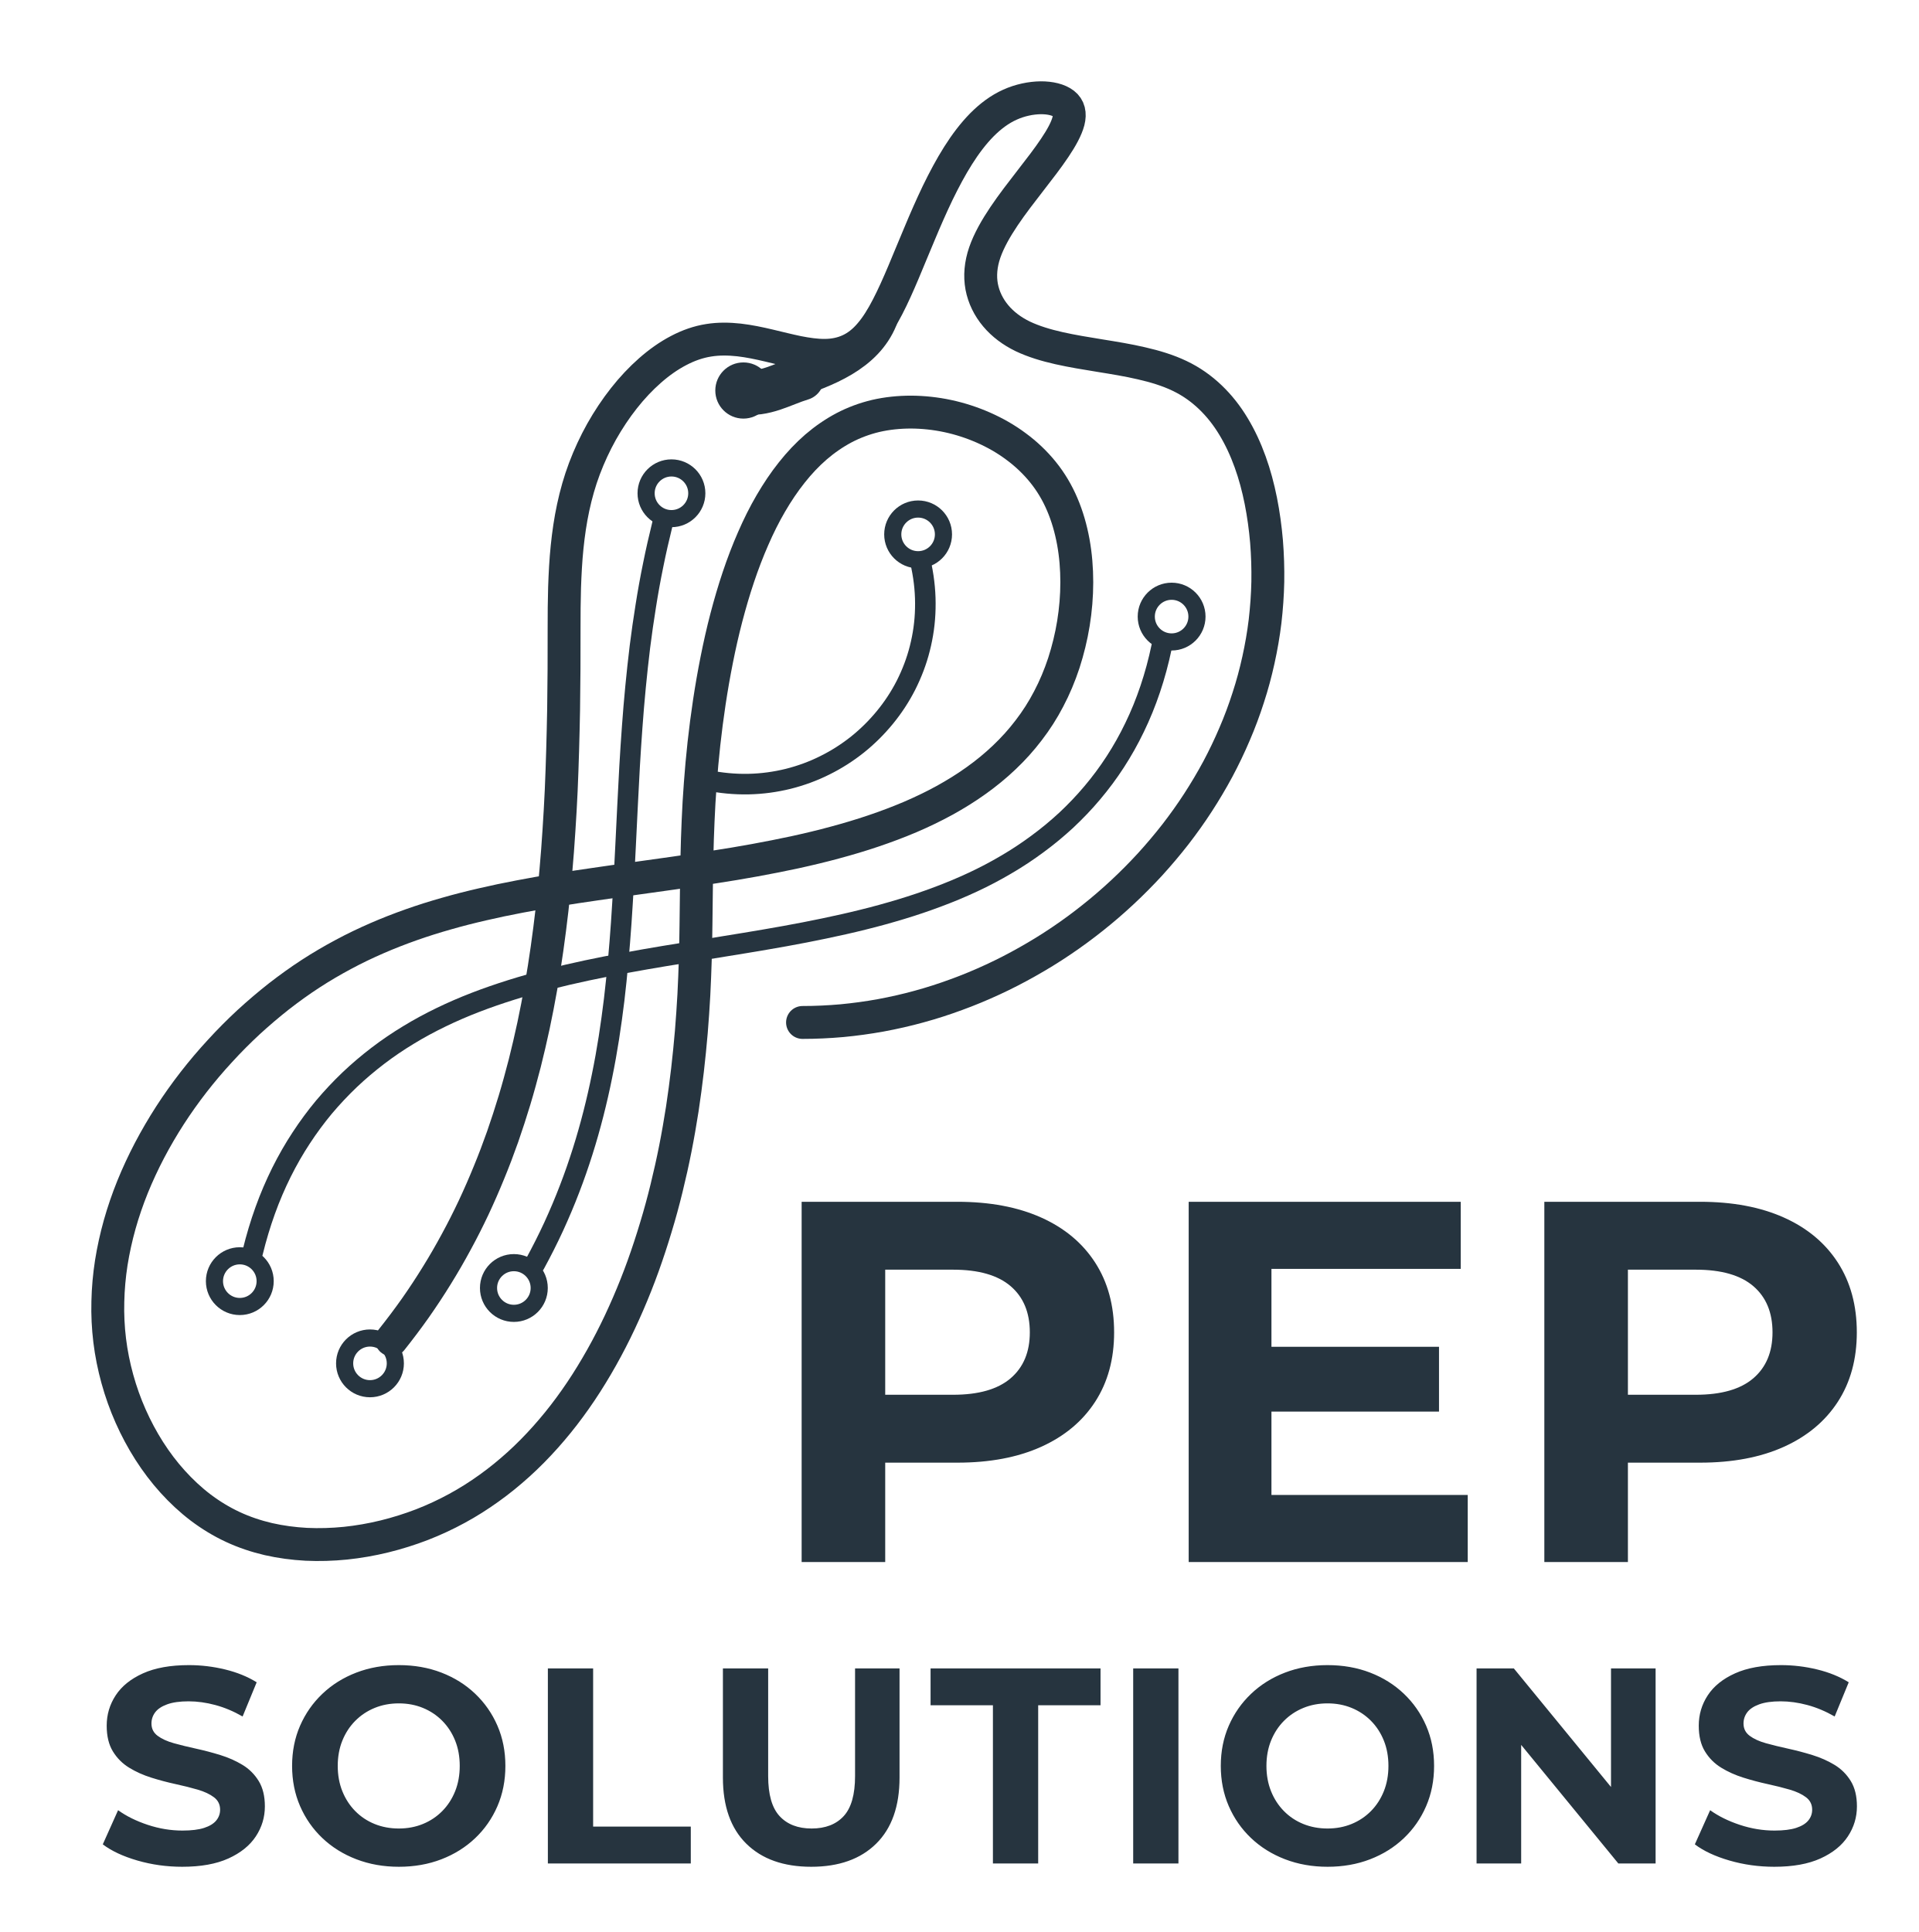
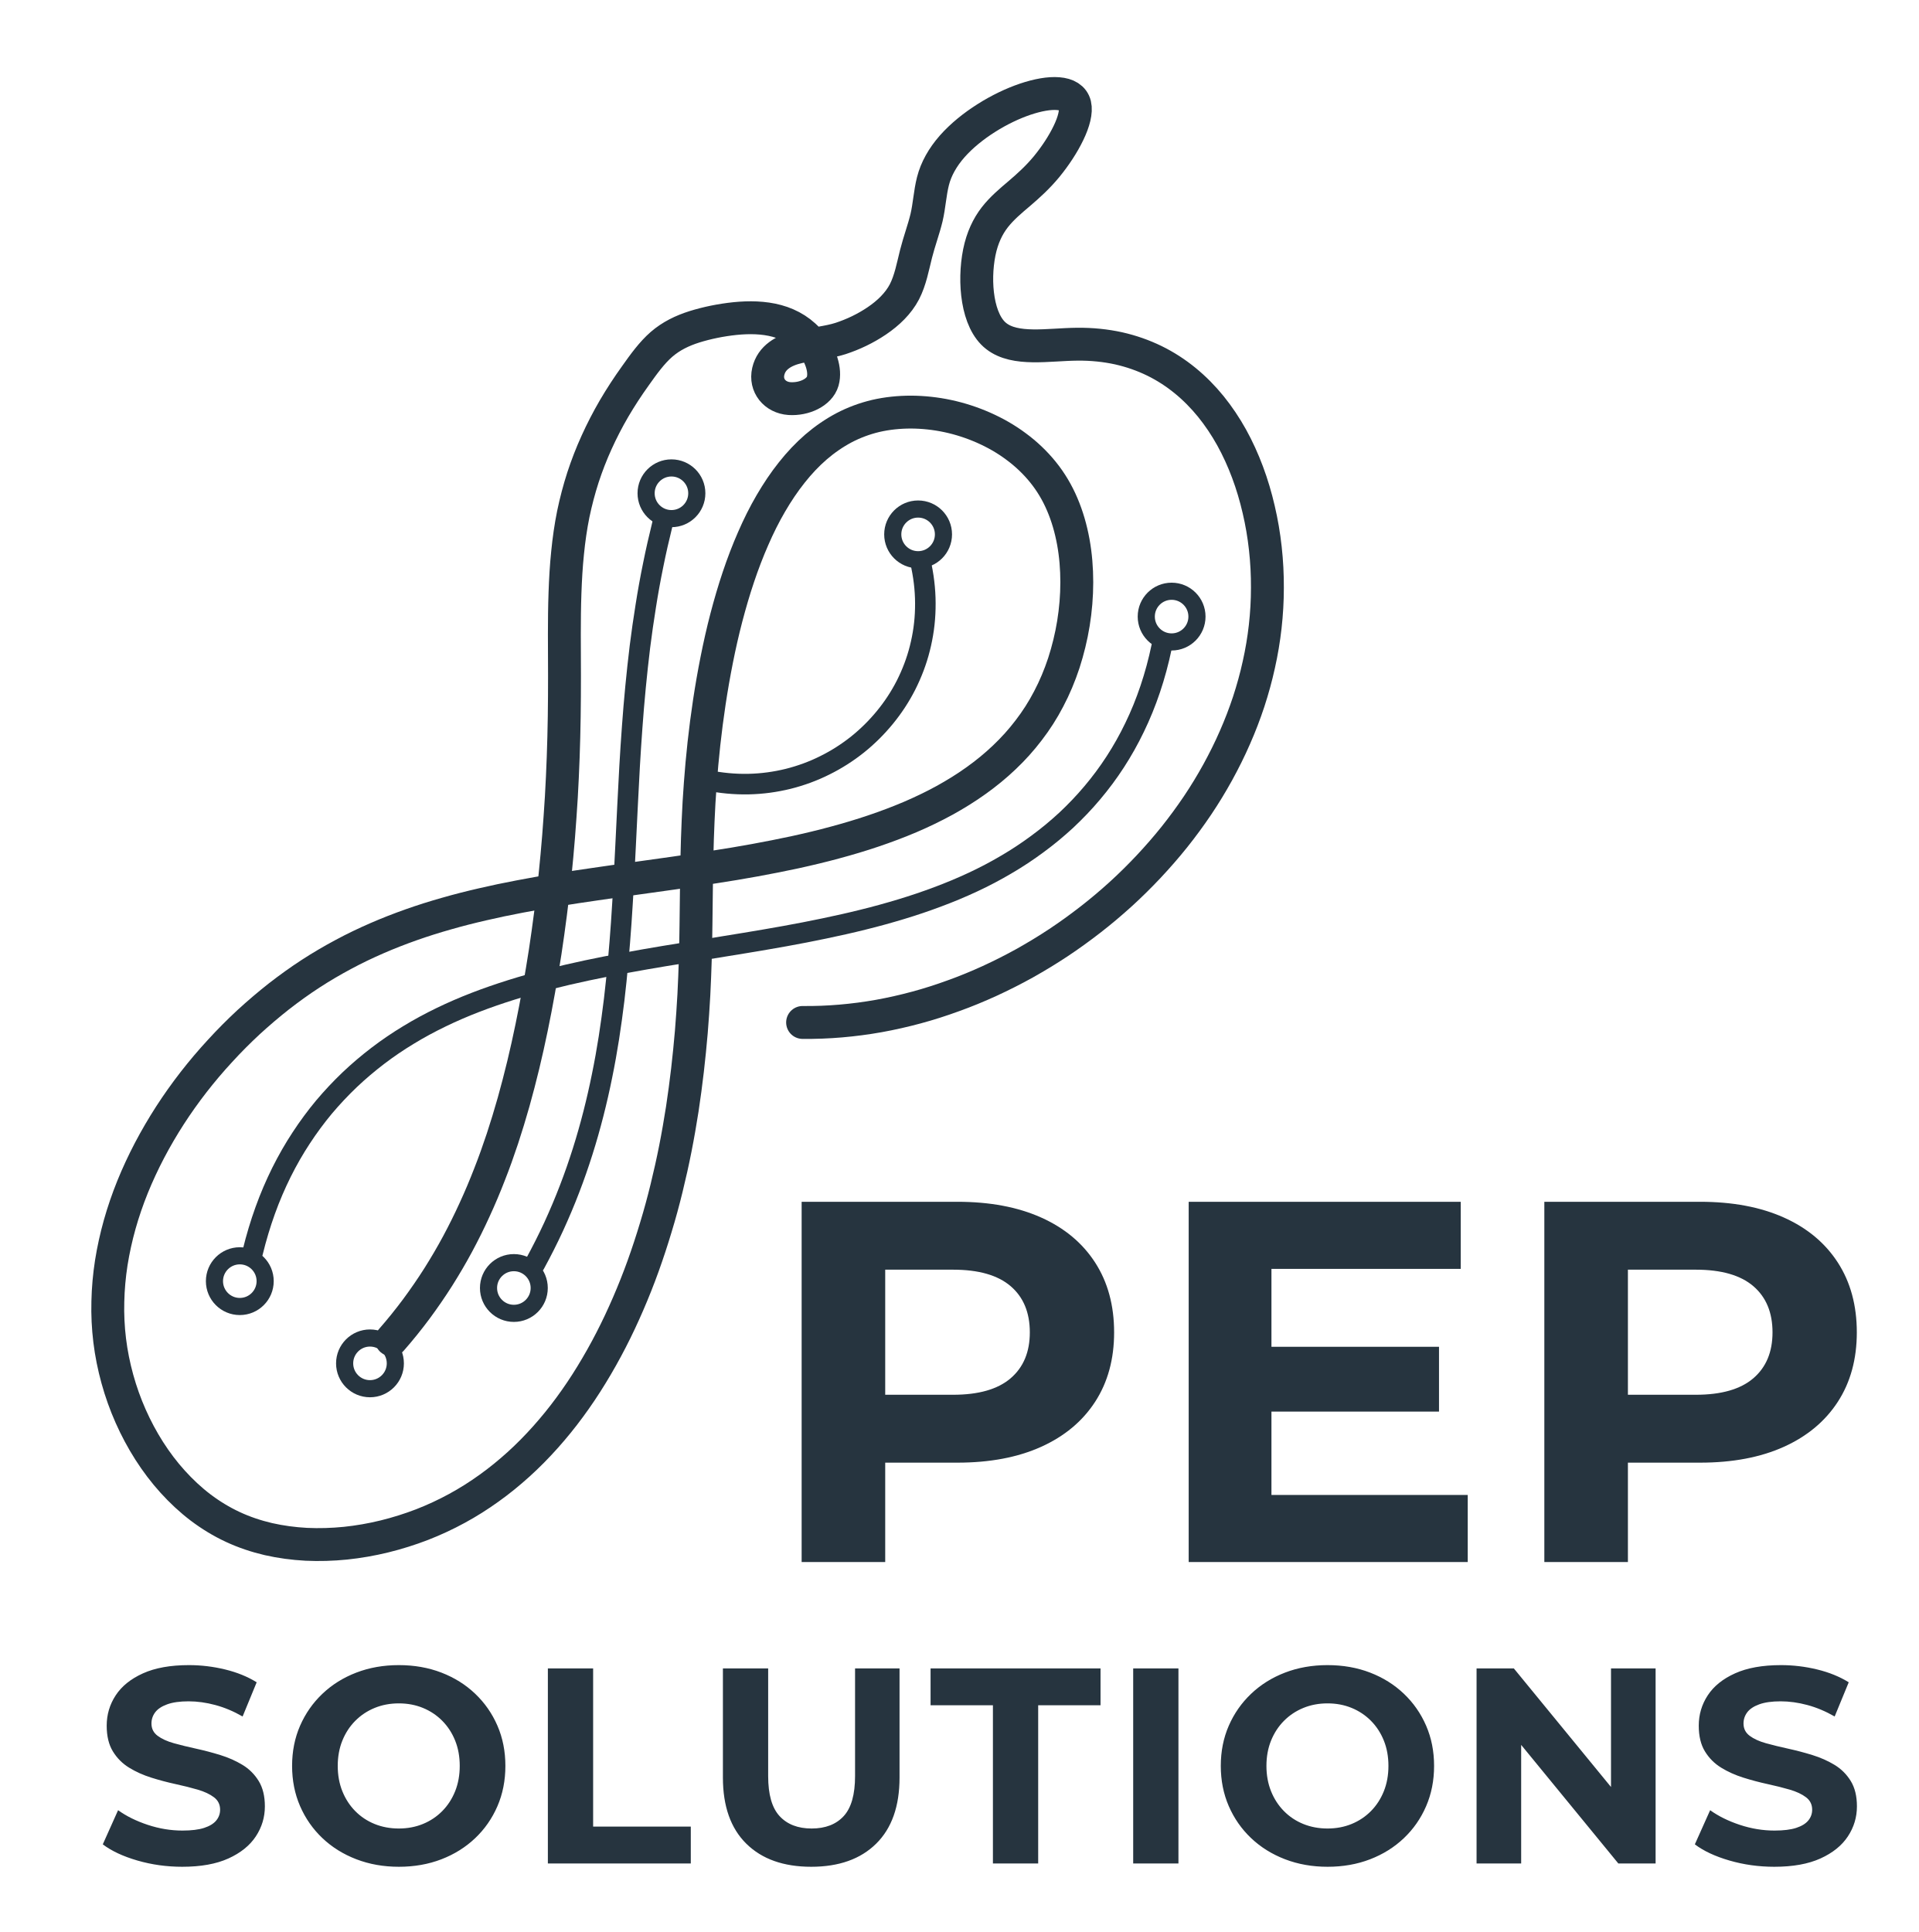
<svg xmlns="http://www.w3.org/2000/svg" viewBox="82 162 280 282" fill="none" stroke-linecap="round" stroke-linejoin="round">
  <g transform="translate(86 168)">
    <g stroke="#26343F" stroke-width="4.8" data-spesse="1">
-       <path d="M124.6 40.6 C123.51 43.28 121.49 45.16 119.12 46.58 C116.75 48 114.02 48.96 111.5 49.8" />
-       <path d="M53.14 189.56 C54.35 188.04 55.51 186.5 56.62 184.93 C57.72 183.36 58.77 181.77 59.76 180.16 C60.76 178.55 61.7 176.92 62.59 175.27 C63.49 173.62 64.33 171.95 65.13 170.26 C65.92 168.57 66.67 166.86 67.37 165.14 C68.08 163.42 68.74 161.67 69.36 159.92 C69.97 158.16 70.55 156.39 71.09 154.6 C71.63 152.81 72.12 151 72.59 149.19 C73.05 147.37 73.47 145.54 73.87 143.69 C74.26 141.85 74.62 139.99 74.95 138.12 C75.28 136.25 75.57 134.37 75.84 132.48 C76.11 130.59 76.35 128.69 76.57 126.78 C76.79 124.87 76.98 122.95 77.14 121.02 C77.31 119.1 77.46 117.16 77.58 115.22 C77.71 113.27 77.82 111.32 77.91 109.37 C77.99 107.41 78.07 105.45 78.12 103.48 C78.18 101.51 78.22 99.54 78.26 97.57 C78.29 95.59 78.31 93.61 78.32 91.63 C78.33 89.65 78.33 87.67 78.33 85.68 C78.33 83.7 78.34 81.71 78.4 79.74 C78.47 77.77 78.57 75.8 78.77 73.85 C78.97 71.9 79.25 69.97 79.66 68.06 C80.07 66.15 80.6 64.26 81.3 62.4 C82 60.55 82.84 58.73 83.81 57 C84.78 55.28 85.87 53.64 87.06 52.13 C88.24 50.63 89.52 49.27 90.86 48.09 C92.2 46.91 93.6 45.92 95.04 45.17 C96.48 44.41 97.95 43.9 99.43 43.67 C100.9 43.43 102.39 43.46 103.86 43.62 C105.34 43.79 106.8 44.1 108.24 44.44 C109.68 44.78 111.09 45.14 112.45 45.42 C113.82 45.69 115.14 45.88 116.4 45.87 C117.66 45.86 118.86 45.63 119.97 45.12 C121.09 44.61 122.1 43.81 123.01 42.73 C123.93 41.66 124.75 40.33 125.54 38.8 C126.33 37.28 127.09 35.57 127.86 33.75 C128.63 31.92 129.42 29.98 130.25 28.02 C131.07 26.05 131.94 24.07 132.86 22.15 C133.79 20.24 134.77 18.39 135.84 16.7 C136.9 15.02 138.05 13.5 139.3 12.23 C140.56 10.96 141.91 9.95 143.4 9.28 C144.88 8.61 146.47 8.29 147.88 8.27 C149.29 8.26 150.52 8.56 151.27 9.14 C152.02 9.72 152.22 10.59 151.94 11.69 C151.65 12.79 150.93 14.11 149.94 15.58 C148.96 17.05 147.71 18.66 146.4 20.35 C145.1 22.03 143.73 23.79 142.54 25.56 C141.35 27.33 140.33 29.12 139.73 30.85 C139.13 32.59 138.99 34.28 139.28 35.85 C139.58 37.42 140.29 38.86 141.33 40.1 C142.36 41.33 143.71 42.34 145.28 43.1 C146.86 43.85 148.65 44.39 150.56 44.82 C152.47 45.25 154.5 45.58 156.54 45.91 C158.58 46.24 160.64 46.57 162.6 47.03 C164.57 47.48 166.46 48.05 168.15 48.86 C169.84 49.66 171.33 50.72 172.64 51.97 C173.95 53.22 175.08 54.66 176.04 56.26 C177 57.85 177.8 59.58 178.46 61.41 C179.12 63.23 179.63 65.15 180.02 67.1 C180.41 69.06 180.68 71.05 180.85 73.02 C181.01 75 181.07 76.96 181.04 78.91 C181 80.85 180.86 82.78 180.64 84.69 C180.41 86.59 180.08 88.48 179.67 90.34 C179.26 92.2 178.77 94.03 178.18 95.83 C177.6 97.64 176.94 99.41 176.19 101.15 C175.45 102.89 174.63 104.6 173.74 106.27 C172.84 107.94 171.87 109.57 170.84 111.16 C169.81 112.75 168.7 114.3 167.54 115.8 C166.37 117.3 165.14 118.75 163.86 120.16 C162.57 121.56 161.23 122.92 159.83 124.22 C158.44 125.52 156.99 126.77 155.49 127.96 C154 129.15 152.46 130.28 150.87 131.35 C149.29 132.42 147.66 133.42 145.99 134.36 C144.33 135.3 142.63 136.18 140.89 136.98 C139.16 137.78 137.39 138.52 135.6 139.17 C133.81 139.83 131.99 140.42 130.15 140.92 C128.31 141.43 126.44 141.85 124.56 142.2 C122.68 142.54 120.79 142.8 118.88 142.98 C116.97 143.15 115.05 143.24 113.13 143.24" />
+       <path d="M53.13 189.56 C54.41 188.1 55.61 186.61 56.75 185.08 C57.88 183.55 58.95 182 59.96 180.41 C60.96 178.82 61.91 177.21 62.79 175.57 C63.67 173.93 64.5 172.26 65.27 170.57 C66.05 168.88 66.77 167.17 67.44 165.44 C68.12 163.72 68.74 161.97 69.33 160.2 C69.91 158.44 70.45 156.66 70.96 154.86 C71.46 153.07 71.93 151.27 72.37 149.45 C72.81 147.64 73.21 145.81 73.59 143.98 C73.97 142.15 74.32 140.31 74.65 138.47 C74.98 136.63 75.28 134.79 75.57 132.94 C75.85 131.09 76.11 129.23 76.35 127.36 C76.59 125.5 76.81 123.62 77.01 121.74 C77.2 119.86 77.38 117.97 77.53 116.06 C77.68 114.16 77.81 112.25 77.93 110.32 C78.04 108.4 78.13 106.46 78.2 104.51 C78.27 102.56 78.32 100.59 78.35 98.61 C78.38 96.63 78.39 94.64 78.39 92.63 C78.38 90.62 78.37 88.6 78.37 86.58 C78.37 84.56 78.39 82.55 78.46 80.56 C78.53 78.58 78.64 76.61 78.84 74.69 C79.03 72.76 79.3 70.88 79.67 69.05 C80.05 67.22 80.52 65.44 81.08 63.7 C81.65 61.96 82.31 60.25 83.07 58.58 C83.83 56.9 84.68 55.25 85.63 53.62 C86.58 52 87.63 50.39 88.78 48.79 C89.92 47.18 91.14 45.49 92.54 44.27 C93.95 43.05 95.56 42.27 97.36 41.7 C99.16 41.14 101.17 40.72 103.26 40.5 C105.34 40.29 107.47 40.32 109.41 40.85 C111.36 41.38 113.14 42.45 114.45 44.15 C115.76 45.84 116.54 48 116.08 49.64 C115.61 51.28 113.38 52.32 111.23 52.18 C109.08 52.03 107.66 50.27 108.13 48.22 C108.6 46.17 110.41 45.14 112.5 44.66 C114.6 44.18 116.85 44 118.68 43.41 C120.51 42.81 122.31 41.96 123.98 40.83 C125.65 39.7 127.11 38.3 128 36.6 C128.88 34.89 129.23 32.91 129.7 31.05 C130.17 29.2 130.81 27.51 131.23 25.77 C131.64 24.03 131.72 22.21 132.17 20.43 C132.62 18.66 133.59 16.94 134.97 15.37 C136.35 13.81 138.1 12.4 139.97 11.22 C141.83 10.04 143.8 9.1 145.63 8.48 C147.47 7.86 149.16 7.56 150.45 7.67 C151.74 7.77 152.63 8.29 152.88 9.29 C153.12 10.3 152.73 11.78 151.95 13.4 C151.17 15.03 150.02 16.78 148.74 18.34 C147.46 19.89 146.08 21.13 144.77 22.25 C143.46 23.36 142.22 24.4 141.19 25.72 C140.17 27.04 139.37 28.68 138.93 30.84 C138.5 32.99 138.42 35.52 138.8 37.77 C139.18 40.03 140.02 41.99 141.41 43.06 C142.79 44.14 144.68 44.45 146.76 44.48 C148.83 44.51 151.09 44.26 153.23 44.24 C155.37 44.22 157.37 44.43 159.25 44.84 C161.12 45.26 162.87 45.88 164.49 46.67 C166.12 47.47 167.61 48.44 168.98 49.56 C170.35 50.68 171.6 51.95 172.73 53.34 C173.86 54.74 174.87 56.25 175.76 57.85 C176.65 59.46 177.42 61.15 178.08 62.92 C178.74 64.68 179.28 66.51 179.71 68.37 C180.15 70.24 180.47 72.14 180.68 74.06 C180.89 75.97 180.99 77.89 180.98 79.79 C180.98 81.7 180.87 83.59 180.66 85.46 C180.45 87.33 180.14 89.18 179.73 91.01 C179.33 92.84 178.83 94.64 178.25 96.42 C177.66 98.2 176.99 99.95 176.23 101.67 C175.48 103.39 174.64 105.07 173.73 106.73 C172.82 108.38 171.84 109.99 170.78 111.57 C169.72 113.14 168.6 114.67 167.41 116.16 C166.22 117.65 164.96 119.09 163.65 120.49 C162.34 121.88 160.98 123.23 159.56 124.52 C158.14 125.81 156.67 127.05 155.15 128.23 C153.63 129.41 152.07 130.54 150.47 131.6 C148.87 132.66 147.23 133.65 145.56 134.59 C143.88 135.52 142.18 136.38 140.44 137.18 C138.71 137.97 136.95 138.7 135.16 139.34 C133.38 139.99 131.58 140.57 129.76 141.06 C127.94 141.55 126.1 141.97 124.26 142.3 C122.42 142.63 120.56 142.87 118.71 143.03 C116.85 143.19 114.99 143.26 113.14 143.24" />
      <path d="M98.21 108.37 C98.35 106.49 98.52 104.54 98.74 102.55 C98.96 100.56 99.22 98.53 99.53 96.48 C99.84 94.43 100.2 92.36 100.61 90.3 C101.02 88.24 101.48 86.19 102.01 84.16 C102.54 82.14 103.12 80.15 103.77 78.22 C104.42 76.28 105.14 74.4 105.93 72.6 C106.71 70.8 107.57 69.08 108.51 67.47 C109.45 65.86 110.46 64.35 111.56 62.97 C112.65 61.59 113.83 60.34 115.1 59.24 C116.37 58.15 117.73 57.21 119.18 56.44 C120.63 55.68 122.18 55.1 123.82 54.71 C125.47 54.33 127.2 54.15 128.97 54.15 C130.74 54.16 132.54 54.35 134.32 54.73 C136.1 55.11 137.86 55.68 139.54 56.42 C141.22 57.16 142.82 58.07 144.28 59.16 C145.75 60.24 147.08 61.5 148.22 62.91 C149.37 64.33 150.31 65.91 151.04 67.63 C151.77 69.34 152.3 71.18 152.65 73.09 C153 75.01 153.16 76.99 153.16 78.99 C153.16 80.99 152.99 83.01 152.67 84.99 C152.35 86.97 151.87 88.91 151.27 90.77 C150.66 92.62 149.92 94.38 149.06 96.01 C148.21 97.65 147.23 99.17 146.14 100.59 C145.06 102.01 143.87 103.33 142.58 104.55 C141.3 105.77 139.92 106.9 138.46 107.94 C137 108.99 135.46 109.94 133.85 110.83 C132.24 111.71 130.56 112.52 128.83 113.26 C127.09 114 125.3 114.67 123.47 115.29 C121.64 115.91 119.76 116.47 117.86 116.98 C115.95 117.5 114.02 117.96 112.06 118.39 C110.11 118.81 108.14 119.2 106.16 119.56 C104.19 119.92 102.21 120.25 100.24 120.55 C98.26 120.86 96.3 121.15 94.36 121.43 C92.41 121.71 90.48 121.98 88.57 122.24 C86.65 122.51 84.76 122.77 82.88 123.05 C80.99 123.32 79.13 123.6 77.29 123.9 C75.44 124.2 73.61 124.52 71.8 124.87 C69.99 125.21 68.2 125.59 66.43 126 C64.65 126.41 62.9 126.85 61.17 127.35 C59.43 127.84 57.72 128.38 56.02 128.98 C54.33 129.58 52.65 130.23 51 130.95 C49.35 131.67 47.71 132.45 46.1 133.32 C44.49 134.18 42.9 135.11 41.33 136.13 C39.76 137.15 38.22 138.26 36.7 139.44 C35.19 140.63 33.71 141.89 32.27 143.21 C30.84 144.54 29.44 145.94 28.11 147.4 C26.77 148.85 25.48 150.37 24.26 151.94 C23.04 153.51 21.89 155.13 20.81 156.8 C19.74 158.46 18.74 160.17 17.82 161.92 C16.91 163.66 16.08 165.44 15.35 167.24 C14.62 169.05 13.99 170.88 13.47 172.73 C12.95 174.58 12.54 176.45 12.24 178.33 C11.95 180.21 11.78 182.1 11.74 183.99 C11.69 185.88 11.78 187.77 12.01 189.66 C12.24 191.55 12.62 193.43 13.13 195.28 C13.64 197.13 14.29 198.95 15.07 200.71 C15.85 202.47 16.76 204.17 17.78 205.77 C18.81 207.38 19.95 208.89 21.21 210.28 C22.46 211.66 23.82 212.93 25.28 214.04 C26.75 215.15 28.31 216.1 29.96 216.87 C31.61 217.64 33.36 218.23 35.16 218.65 C36.96 219.06 38.82 219.31 40.7 219.41 C42.59 219.5 44.51 219.44 46.42 219.25 C48.33 219.05 50.23 218.72 52.11 218.26 C53.98 217.8 55.82 217.22 57.59 216.54 C59.36 215.85 61.06 215.06 62.69 214.17 C64.33 213.28 65.89 212.29 67.39 211.21 C68.89 210.14 70.32 208.97 71.69 207.73 C73.06 206.49 74.37 205.16 75.61 203.77 C76.85 202.38 78.04 200.92 79.16 199.39 C80.28 197.87 81.34 196.29 82.34 194.65 C83.34 193.02 84.29 191.33 85.18 189.6 C86.07 187.88 86.9 186.1 87.68 184.3 C88.46 182.5 89.19 180.66 89.86 178.8 C90.53 176.94 91.15 175.05 91.72 173.15 C92.3 171.25 92.82 169.34 93.29 167.41 C93.76 165.49 94.19 163.57 94.57 161.64 C94.95 159.72 95.28 157.8 95.58 155.89 C95.87 153.98 96.12 152.09 96.34 150.21 C96.56 148.33 96.74 146.47 96.9 144.63 C97.05 142.8 97.17 140.99 97.27 139.22 C97.36 137.44 97.43 135.71 97.48 134.01 C97.53 132.3 97.56 130.63 97.58 128.98 C97.61 127.32 97.62 125.67 97.64 124.01 C97.66 122.36 97.68 120.69 97.72 119 C97.76 117.31 97.81 115.59 97.89 113.83 C97.96 112.06 98.07 110.25 98.21 108.37 Z" />
    </g>
-     <g stroke="#26343F" stroke-width="6.5" data-linguetta="1">
-       <path d="M113 49.2 C111.64 49.61 110.25 50.25 108.84 50.72 C107.42 51.18 105.98 51.48 104.5 51.2" />
-     </g>
-     <circle cx="104.5" cy="51.0" r="4.1" fill="#26343F" data-bulbo="1" />
    <g stroke="#26343F" stroke-width="3.0" data-piste="1">
      <path d="M92.69 70.46 C92.19 72.48 91.73 74.49 91.33 76.49 C90.92 78.49 90.56 80.48 90.25 82.46 C89.93 84.44 89.65 86.42 89.4 88.39 C89.16 90.36 88.95 92.31 88.76 94.27 C88.57 96.22 88.41 98.17 88.27 100.1 C88.13 102.04 88 103.97 87.89 105.9 C87.78 107.82 87.68 109.74 87.59 111.65 C87.49 113.57 87.4 115.47 87.31 117.37 C87.21 119.27 87.12 121.17 87.02 123.06 C86.91 124.94 86.8 126.83 86.67 128.71 C86.54 130.59 86.39 132.46 86.22 134.33 C86.05 136.2 85.86 138.06 85.64 139.92 C85.41 141.78 85.16 143.64 84.87 145.49 C84.58 147.34 84.25 149.19 83.87 151.04 C83.5 152.88 83.08 154.72 82.61 156.56 C82.14 158.4 81.62 160.24 81.04 162.07 C80.46 163.9 79.83 165.73 79.12 167.56 C78.42 169.39 77.65 171.21 76.81 173.04 C75.97 174.86 75.05 176.68 74.06 178.5" />
      <path d="M165.55 88.39 C165.1 90.55 164.54 92.61 163.88 94.57 C163.22 96.53 162.46 98.4 161.6 100.17 C160.75 101.94 159.8 103.62 158.77 105.21 C157.74 106.8 156.62 108.3 155.43 109.71 C154.24 111.13 152.97 112.45 151.64 113.7 C150.3 114.94 148.9 116.1 147.43 117.18 C145.97 118.26 144.45 119.27 142.87 120.19 C141.3 121.12 139.68 121.97 138.01 122.75 C136.34 123.53 134.62 124.25 132.87 124.9 C131.12 125.56 129.34 126.16 127.52 126.71 C125.7 127.26 123.86 127.77 121.99 128.23 C120.12 128.7 118.22 129.12 116.31 129.52 C114.41 129.92 112.48 130.29 110.55 130.64 C108.61 130.99 106.67 131.32 104.73 131.64 C102.78 131.96 100.83 132.27 98.89 132.59 C96.94 132.9 95 133.21 93.07 133.53 C91.13 133.85 89.2 134.19 87.29 134.54 C85.38 134.89 83.48 135.26 81.6 135.66 C79.73 136.06 77.87 136.49 76.03 136.96 C74.2 137.43 72.39 137.93 70.62 138.49 C68.84 139.05 67.1 139.65 65.39 140.31 C63.68 140.97 62.01 141.69 60.38 142.48 C58.75 143.27 57.17 144.12 55.63 145.06 C54.09 145.99 52.6 147 51.17 148.09 C49.74 149.18 48.36 150.35 47.04 151.6 C45.73 152.85 44.48 154.18 43.29 155.59 C42.11 157.01 41 158.51 39.96 160.1 C38.92 161.68 37.96 163.36 37.08 165.12 C36.21 166.88 35.41 168.73 34.71 170.68 C34.01 172.62 33.4 174.65 32.88 176.78" />
      <path d="M130.48 76.62 C130.92 78.73 131.1 80.79 131.05 82.81 C131.01 84.82 130.73 86.77 130.25 88.65 C129.78 90.52 129.09 92.31 128.24 94 C127.38 95.69 126.34 97.27 125.15 98.72 C123.96 100.17 122.62 101.5 121.16 102.67 C119.69 103.84 118.1 104.86 116.4 105.7 C114.71 106.55 112.91 107.21 111.04 107.68 C109.17 108.14 107.23 108.41 105.23 108.45 C103.24 108.49 101.19 108.3 99.12 107.87" />
    </g>
    <g stroke="#26343F" stroke-width="2.5" data-nodi="1">
      <circle cx="94" cy="66" r="3.7" />
      <circle cx="130" cy="72" r="3.7" />
      <circle cx="167" cy="84" r="3.7" />
      <circle cx="31" cy="181" r="3.7" />
      <circle cx="50" cy="193" r="3.7" />
      <circle cx="71" cy="182" r="3.7" />
    </g>
  </g>
  <g fill="#26343F">
    <path transform="translate(192.77 390.00) scale(0.07512)" d="M82.946 0.0V-700.0H385.552Q479.932 -700.0 548.113 -669.509Q616.294 -639.017 653.183 -581.931Q690.071 -524.844 690.071 -446.258Q690.071 -368.275 653.183 -311.387Q616.294 -254.499 548.113 -223.809Q479.932 -193.119 385.552 -193.119H172.915L245.331 -265.759V0.0ZM245.331 -248.207 172.915 -325.037H377.19Q451.533 -325.037 488.911 -356.993Q526.289 -388.949 526.289 -446.258Q526.289 -504.17 488.911 -536.126Q451.533 -568.082 377.19 -568.082H172.915L245.331 -644.912ZM834.946 0.0V-700.0H1363.518V-569.669H995.745V-130.331H1377.122V0.0ZM983.969 -292.326V-418.277H1321.312V-292.326ZM1525.946 0.0V-700.0H1828.552Q1922.932 -700.0 1991.113 -669.509Q2059.294 -639.017 2096.183 -581.931Q2133.071 -524.844 2133.071 -446.258Q2133.071 -368.275 2096.183 -311.387Q2059.294 -254.499 1991.113 -223.809Q1922.932 -193.119 1828.552 -193.119H1615.915L1688.331 -265.759V0.0ZM1688.331 -248.207 1615.915 -325.037H1820.19Q1894.533 -325.037 1931.911 -356.993Q1969.289 -388.949 1969.289 -446.258Q1969.289 -504.17 1931.911 -536.126Q1894.533 -568.082 1820.19 -568.082H1615.915L1688.331 -644.912Z" />
    <path transform="translate(95.86 434.00) scale(0.04068)" d="M313.173 11.776Q229.397 11.776 152.224 -10.637Q75.051 -33.051 28.085 -68.671L82.966 -191.192Q127.535 -159.175 189.337 -138.658Q251.139 -118.141 313.966 -118.141Q362.448 -118.141 391.904 -127.77Q421.36 -137.399 435.187 -154.347Q449.014 -171.294 449.014 -192.949Q449.014 -221.0 426.808 -237.732Q404.601 -254.465 368.592 -264.982Q332.584 -275.499 289.17 -284.904Q245.757 -294.309 202.145 -308.007Q158.533 -321.706 122.524 -343.8Q86.516 -365.895 64.309 -402.188Q42.102 -438.482 42.102 -494.482Q42.102 -554.051 74.378 -603.327Q106.654 -652.603 172.215 -682.19Q237.776 -711.776 337.329 -711.776Q402.898 -711.776 467.071 -696.173Q531.243 -680.569 580.209 -650.173L529.725 -527.445Q481.346 -555.255 431.94 -568.557Q382.535 -581.859 335.932 -581.859Q288.657 -581.859 259.003 -571.031Q229.348 -560.204 216.021 -542.36Q202.694 -524.516 202.694 -502.258Q202.694 -474.603 224.9 -458.069Q247.107 -441.535 283.116 -431.518Q319.124 -421.501 362.736 -411.993Q406.348 -402.484 449.762 -389.088Q493.175 -375.691 529.184 -353.898Q565.192 -332.105 587.399 -296.01Q609.606 -259.915 609.606 -204.915Q609.606 -146.346 577.028 -97.069Q544.45 -47.793 478.786 -18.009Q413.122 11.776 313.173 11.776ZM1090.519 11.776Q1007.866 11.776 937.648 -15.224Q867.431 -42.224 815.939 -91.12Q764.448 -140.017 735.853 -205.953Q707.258 -271.888 707.258 -350.187Q707.258 -428.486 735.854 -494.149Q764.45 -559.813 816.017 -608.882Q867.584 -657.95 937.565 -684.863Q1007.546 -711.776 1090.19 -711.776Q1173.173 -711.776 1242.811 -684.971Q1312.449 -658.165 1363.887 -609.291Q1415.326 -560.416 1443.922 -494.544Q1472.518 -428.673 1472.518 -350.127Q1472.518 -271.581 1443.923 -205.497Q1415.329 -139.414 1363.889 -90.624Q1312.449 -41.835 1242.811 -15.029Q1173.173 11.776 1090.519 11.776ZM1090.172 -125.521Q1137.068 -125.521 1176.776 -141.835Q1216.483 -158.148 1246.085 -188.101Q1275.686 -218.054 1292.211 -259.183Q1308.737 -300.313 1308.737 -350.182Q1308.737 -400.051 1292.279 -440.947Q1275.821 -481.843 1246.191 -511.829Q1216.561 -541.815 1176.832 -558.147Q1137.104 -574.479 1090.208 -574.479Q1043.312 -574.479 1003.425 -558.127Q963.538 -541.776 933.804 -511.754Q904.07 -481.732 887.555 -440.789Q871.039 -399.846 871.039 -350.199Q871.039 -300.552 887.527 -259.423Q904.014 -218.293 933.698 -188.131Q963.382 -157.969 1003.329 -141.745Q1043.276 -125.521 1090.172 -125.521ZM1624.946 0.0V-700.0H1787.331V-132.314H2137.725V0.0ZM2569.81 11.776Q2420.878 11.776 2336.912 -71.0Q2252.946 -153.776 2252.946 -308.363V-700.0H2415.331V-313.552Q2415.331 -214.243 2456.399 -169.882Q2497.467 -125.521 2571.207 -125.521Q2645.343 -125.521 2686.213 -169.882Q2727.082 -214.243 2727.082 -313.552V-700.0H2886.674V-308.363Q2886.674 -153.776 2802.708 -71.0Q2718.742 11.776 2569.81 11.776ZM3221.706 0.0V-567.686H2998.0V-700H3607.796V-567.686H3384.09V0.0ZM3724.946 0.0V-700.0H3887.331V0.0ZM4422.519 11.776Q4339.866 11.776 4269.648 -15.224Q4199.431 -42.224 4147.939 -91.12Q4096.448 -140.017 4067.853 -205.953Q4039.258 -271.888 4039.258 -350.187Q4039.258 -428.486 4067.854 -494.149Q4096.45 -559.813 4148.017 -608.882Q4199.584 -657.95 4269.565 -684.863Q4339.546 -711.776 4422.19 -711.776Q4505.173 -711.776 4574.811 -684.971Q4644.449 -658.165 4695.887 -609.291Q4747.326 -560.416 4775.922 -494.544Q4804.518 -428.673 4804.518 -350.127Q4804.518 -271.581 4775.923 -205.497Q4747.329 -139.414 4695.889 -90.624Q4644.449 -41.835 4574.811 -15.029Q4505.173 11.776 4422.519 11.776ZM4422.172 -125.521Q4469.068 -125.521 4508.776 -141.835Q4548.483 -158.148 4578.085 -188.101Q4607.686 -218.054 4624.211 -259.183Q4640.737 -300.313 4640.737 -350.182Q4640.737 -400.051 4624.279 -440.947Q4607.821 -481.843 4578.191 -511.829Q4548.561 -541.815 4508.832 -558.147Q4469.104 -574.479 4422.208 -574.479Q4375.312 -574.479 4335.425 -558.127Q4295.538 -541.776 4265.804 -511.754Q4236.07 -481.732 4219.555 -440.789Q4203.039 -399.846 4203.039 -350.199Q4203.039 -300.552 4219.527 -259.423Q4236.014 -218.293 4265.698 -188.131Q4295.382 -157.969 4335.329 -141.745Q4375.276 -125.521 4422.172 -125.521ZM4956.946 0.0V-700.0H5090.606L5503.929 -195.558H5439.272V-700.0H5599.277V0.0H5465.618L5052.294 -504.442H5116.952V0.0ZM6025.173 11.776Q5941.397 11.776 5864.224 -10.637Q5787.051 -33.051 5740.085 -68.671L5794.966 -191.192Q5839.535 -159.175 5901.337 -138.658Q5963.139 -118.141 6025.966 -118.141Q6074.448 -118.141 6103.904 -127.77Q6133.36 -137.399 6147.187 -154.347Q6161.014 -171.294 6161.014 -192.949Q6161.014 -221.0 6138.808 -237.732Q6116.601 -254.465 6080.592 -264.982Q6044.584 -275.499 6001.17 -284.904Q5957.757 -294.309 5914.145 -308.007Q5870.533 -321.706 5834.524 -343.8Q5798.516 -365.895 5776.309 -402.188Q5754.102 -438.482 5754.102 -494.482Q5754.102 -554.051 5786.378 -603.327Q5818.654 -652.603 5884.215 -682.19Q5949.776 -711.776 6049.329 -711.776Q6114.898 -711.776 6179.071 -696.173Q6243.243 -680.569 6292.209 -650.173L6241.725 -527.445Q6193.346 -555.255 6143.94 -568.557Q6094.535 -581.859 6047.932 -581.859Q6000.657 -581.859 5971.003 -571.031Q5941.348 -560.204 5928.021 -542.36Q5914.694 -524.516 5914.694 -502.258Q5914.694 -474.603 5936.9 -458.069Q5959.107 -441.535 5995.116 -431.518Q6031.124 -421.501 6074.736 -411.993Q6118.348 -402.484 6161.762 -389.088Q6205.175 -375.691 6241.184 -353.898Q6277.192 -332.105 6299.399 -296.01Q6321.606 -259.915 6321.606 -204.915Q6321.606 -146.346 6289.028 -97.069Q6256.45 -47.793 6190.786 -18.009Q6125.122 11.776 6025.173 11.776Z" />
  </g>
</svg>
